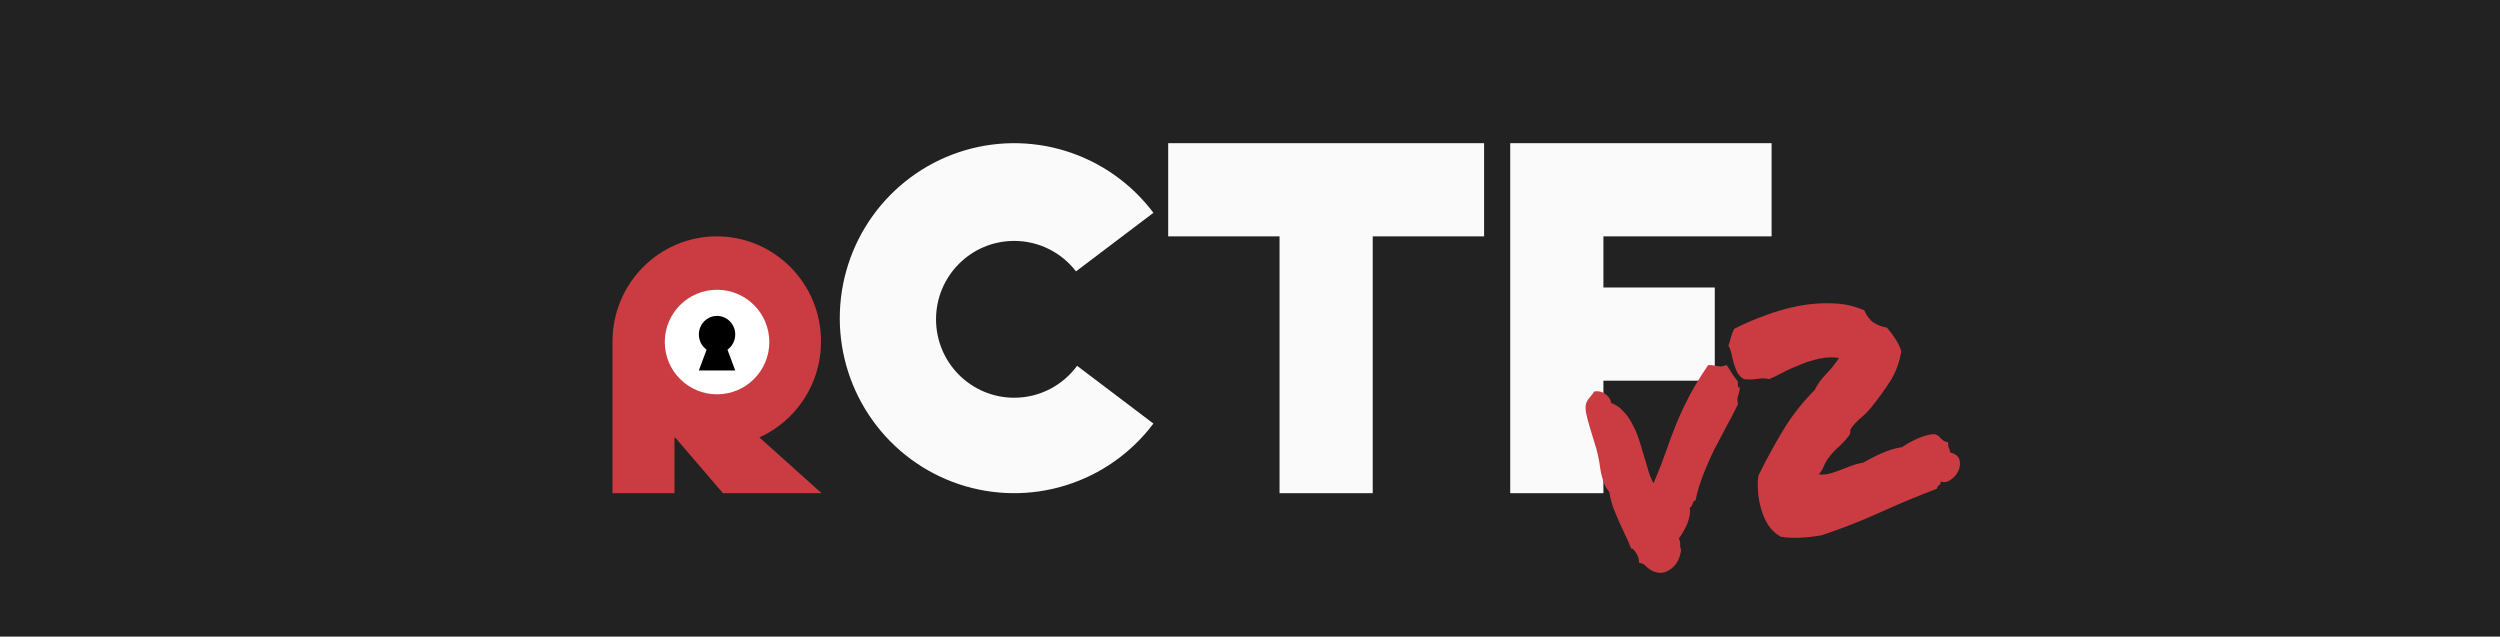
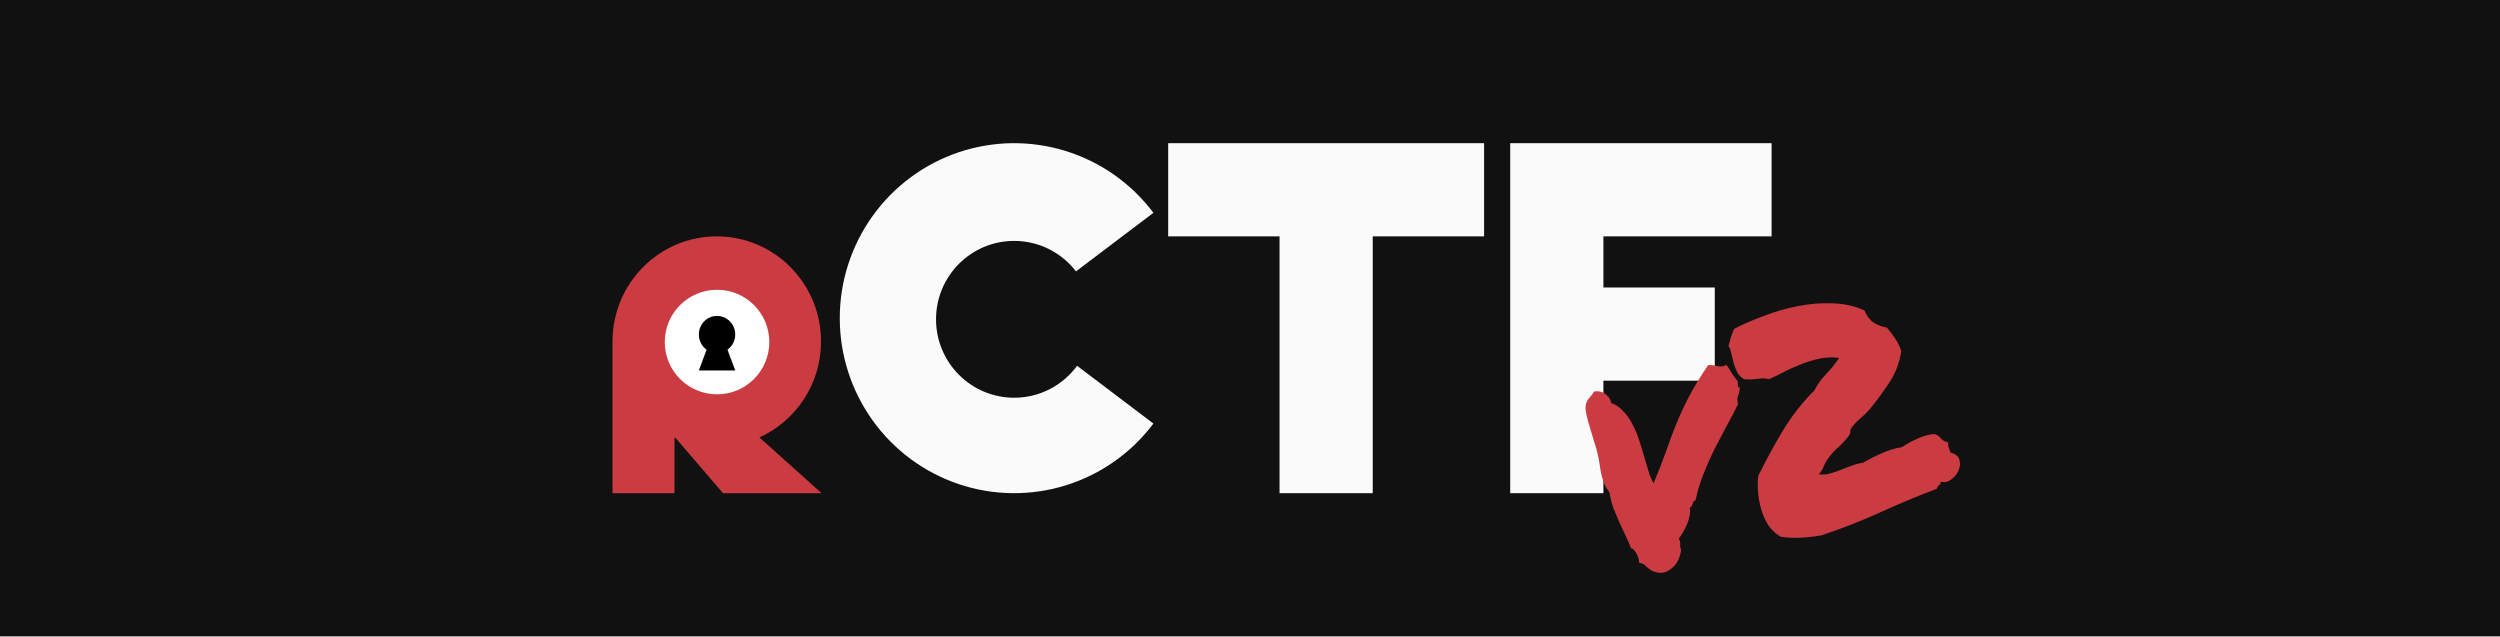
<svg xmlns="http://www.w3.org/2000/svg" width="2200" height="560" viewBox="0 0 2200 560" fill="none">
-   <rect width="2200" height="560" fill="#1E1E1E" />
  <g id="Frame 1" clip-path="url(#clip0_130_2)">
-     <rect width="2200" height="560" fill="#222222" />
+     <rect width="2200" height="560" fill="#111111" />
    <g id="wordmark-dark">
      <g id="R">
        <path id="Union" d="M630.752 208C681.425 208 722.504 249.414 722.504 300.5C722.504 338.116 700.231 370.486 668.257 384.942L723 434H636.208L594.617 385.548C594.262 385.394 593.908 385.239 593.556 385.081V434H539V301H539.003C539.002 300.833 539 300.667 539 300.5C539 249.414 580.079 208 630.752 208Z" fill="#CA3C41" />
        <circle id="Inner" cx="631" cy="301" r="46" fill="white" />
        <path id="Union_2" d="M631 278C639.837 278 647 285.316 647 294.341C647 299.876 644.304 304.766 640.182 307.722L647 326H615L621.817 307.722C617.695 304.766 615 299.875 615 294.341C615 285.316 622.163 278 631 278Z" fill="black" />
      </g>
      <path id="Subtract" d="M843.741 133.969C874.252 123.717 907.201 123.348 937.933 132.912C968.664 142.476 995.622 161.491 1015 187.268L946.888 238.814C934.311 222.503 914.614 212 892.471 212C854.494 212 823.708 242.892 823.708 281C823.708 319.108 854.494 350 892.471 350C915.186 350 935.327 338.947 947.848 321.909L1015 372.73C995.626 398.508 968.668 417.522 937.937 427.087C907.206 436.652 874.256 436.283 843.745 426.032C813.234 415.781 786.705 396.168 767.909 369.963C749.113 343.758 739 312.288 739 280.002C739 247.715 749.112 216.245 767.907 190.04C786.703 163.835 813.231 144.22 843.741 133.969Z" fill="#FAFAFA" />
      <path id="Union_3" d="M1559 126V208H1411V253H1509V335H1411V434H1329V126H1559Z" fill="#FAFAFA" />
      <path id="Union_4" d="M1306 208H1208V434H1126V208H1028V126H1306V208Z" fill="#FAFAFA" />
    </g>
    <path id="v2" d="M1487.07 446.65C1487.42 449.154 1487.31 451.665 1486.74 454.181C1486.31 456.483 1485.62 458.842 1484.66 461.258C1483.67 463.497 1482.49 465.774 1481.15 468.088C1479.94 470.189 1478.69 472.114 1477.41 473.862C1478.42 476.039 1478.8 477.801 1478.54 479.147C1478.41 480.28 1478.68 481.972 1479.34 484.225C1478.21 491.837 1475.15 497.372 1470.18 500.83C1465.42 504.426 1460.31 505.059 1454.84 502.728C1452.6 501.733 1450.55 500.329 1448.69 498.516C1446.96 496.489 1444.9 495.456 1442.5 495.417C1442.38 492.309 1441.48 489.37 1439.78 486.601C1438.09 483.832 1436.6 482.491 1435.33 482.579C1434.01 478.992 1432.37 475.197 1430.41 471.195C1428.45 467.193 1426.58 463.171 1424.79 459.131C1422.97 454.915 1421.27 450.856 1419.7 446.955C1418.27 442.839 1417.27 439.001 1416.69 435.44C1416.49 433.64 1415.8 432.13 1414.61 430.909C1413.61 429.65 1412.72 428.089 1411.96 426.227C1410.39 422.325 1409.22 418.153 1408.45 413.711C1407.83 409.055 1407.08 404.701 1406.21 400.649C1405.38 396.773 1404.24 392.689 1402.77 388.398C1401.43 383.892 1400.16 379.651 1398.94 375.675C1397.68 371.522 1396.7 367.771 1395.98 364.424C1395.23 360.9 1395.09 358.075 1395.55 355.949C1396.16 353.609 1397.21 351.634 1398.71 350.024C1400.35 348.201 1401.79 346.326 1403.03 344.402C1406.98 343.926 1410.41 344.852 1413.3 347.182C1416.19 349.511 1417.64 351.966 1417.64 354.545C1421.83 356.045 1425.37 358.418 1428.28 361.666C1431.32 364.7 1433.95 368.376 1436.16 372.693C1438.51 376.796 1440.5 381.346 1442.12 386.342C1443.7 391.162 1445.2 396.001 1446.6 400.859C1447.97 405.54 1449.3 410.046 1450.6 414.375C1451.89 418.704 1453.41 422.341 1455.14 425.287C1459.66 414.556 1463.36 405.108 1466.22 396.943C1469.04 388.602 1472.03 380.595 1475.18 372.921C1478.32 365.247 1481.98 357.372 1486.15 349.296C1490.32 341.22 1495.98 331.905 1503.12 321.352C1504.92 321.152 1506.4 321.203 1507.57 321.505C1508.92 321.77 1510.07 321.985 1511.03 322.149C1511.98 322.313 1513.11 322.439 1514.42 322.528C1515.69 322.441 1517.35 321.995 1519.39 321.191C1520.47 322.802 1521.28 324.01 1521.82 324.816C1522.32 325.445 1522.76 326.182 1523.12 327.025C1523.62 327.654 1524.18 328.548 1524.8 329.706C1525.59 330.826 1526.76 332.418 1528.31 334.483C1528.95 334.898 1529.28 335.565 1529.29 336.484C1529.3 337.403 1529.31 338.321 1529.32 339.24C1529.47 339.944 1529.59 340.473 1529.66 340.825C1529.74 341.178 1530.18 341.084 1530.98 340.543C1530.98 343.122 1530.5 345.62 1529.55 348.035C1528.73 350.237 1528.71 352.728 1529.49 355.509C1526.56 361.661 1523.24 368.083 1519.51 374.775C1515.96 381.429 1512.36 388.279 1508.7 395.323C1505.23 402.33 1502 409.652 1499.03 417.288C1496.02 424.748 1493.7 432.429 1492.07 440.33C1491.19 440.518 1490.54 440.933 1490.13 441.575C1489.89 442.179 1489.67 442.87 1489.46 443.651C1489.22 444.254 1488.9 444.877 1488.48 445.519C1488.24 446.122 1487.77 446.5 1487.07 446.65ZM1716.3 398.206C1720.98 399.417 1723.66 401.608 1724.34 404.779C1725.19 407.912 1724.86 411.115 1723.35 414.385C1721.98 417.442 1719.77 420.033 1716.72 422.158C1713.85 424.245 1710.93 424.779 1707.94 423.758C1707.89 425.243 1707.31 426.381 1706.19 427.173C1705.21 427.752 1704.67 428.695 1704.58 430.004C1688.06 436.299 1671.31 443.286 1654.35 450.966C1637.38 458.645 1620.21 465.355 1602.83 471.096C1588.97 473.505 1577.09 473.927 1567.17 472.361C1562.8 469.981 1559.13 466.619 1556.17 462.277C1553.4 457.896 1551.27 453.101 1549.78 447.891C1548.3 442.681 1547.39 437.534 1547.04 432.45C1546.65 427.191 1546.76 422.56 1547.38 418.559C1554.06 404.973 1561.2 391.84 1568.81 379.161C1576.55 366.267 1585.88 354.325 1596.8 343.333C1599.52 337.961 1603.01 333.163 1607.26 328.937C1611.48 324.536 1615.18 319.875 1618.37 314.957C1612.67 314.149 1606.91 314.366 1601.1 315.609C1595.28 316.851 1589.67 318.604 1584.26 320.866C1578.81 322.952 1573.77 325.227 1569.14 327.691C1564.5 330.154 1560.41 332.134 1556.86 333.63C1553.74 332.823 1550.23 332.745 1546.31 333.398C1542.58 334.012 1538.73 334.098 1534.76 333.656C1532.27 332.346 1530.29 330.376 1528.8 327.745C1527.49 325.077 1526.43 322.264 1525.62 319.307C1524.8 316.349 1524.11 313.549 1523.54 310.906C1522.94 308.087 1522.1 305.872 1521.02 304.261C1521.94 301.67 1522.68 299.116 1523.25 296.599C1523.99 294.046 1524.95 291.63 1526.12 289.353C1533.91 285.293 1542.68 281.485 1552.42 277.929C1562.12 274.197 1572.1 271.327 1582.36 269.319C1592.62 267.311 1602.76 266.524 1612.81 266.957C1622.81 267.214 1632.09 269.282 1640.66 273.162C1642.6 277.907 1645.29 281.476 1648.75 283.868C1652.17 286.085 1656.08 287.553 1660.47 288.272C1663.16 291.381 1665.61 294.635 1667.81 298.034C1669.97 301.256 1671.75 304.837 1673.14 308.776C1671.62 318.867 1668.29 327.868 1663.16 335.78C1658.18 343.478 1652.99 350.667 1647.6 357.345C1644.72 361.094 1641.47 364.458 1637.87 367.438C1634.27 370.418 1631.28 373.638 1628.89 377.097C1628.33 377.952 1628.1 379.015 1628.19 380.286C1628.24 381.381 1627.96 382.268 1627.37 382.947C1624.8 386.444 1621.83 389.752 1618.44 392.87C1615.02 395.813 1612.02 399.033 1609.45 402.529C1607.57 404.957 1606.09 407.485 1604.99 410.115C1604.07 412.706 1602.57 415.146 1600.48 417.435C1603.87 417.815 1607.05 417.596 1610.01 416.78C1613.14 415.926 1616.24 414.896 1619.3 413.689C1622.53 412.445 1625.77 411.201 1629 409.957C1632.41 408.676 1635.99 407.727 1639.72 407.113C1644.46 404.259 1649.77 401.556 1655.68 399.005C1661.54 396.278 1667.59 394.431 1673.84 393.466C1678.67 390.222 1683.37 387.651 1687.94 385.753C1692.65 383.642 1697.26 382.38 1701.78 381.967C1704.25 382.358 1706.27 383.586 1707.81 385.651C1709.54 387.677 1711.72 388.868 1714.38 389.221C1714.27 391.272 1714.39 392.719 1714.76 393.563C1715.3 394.368 1715.81 395.916 1716.3 398.206Z" fill="#CA3C41" />
  </g>
  <defs>
    <clipPath id="clip0_130_2">
      <rect width="2200" height="560" fill="white" />
    </clipPath>
  </defs>
</svg>
